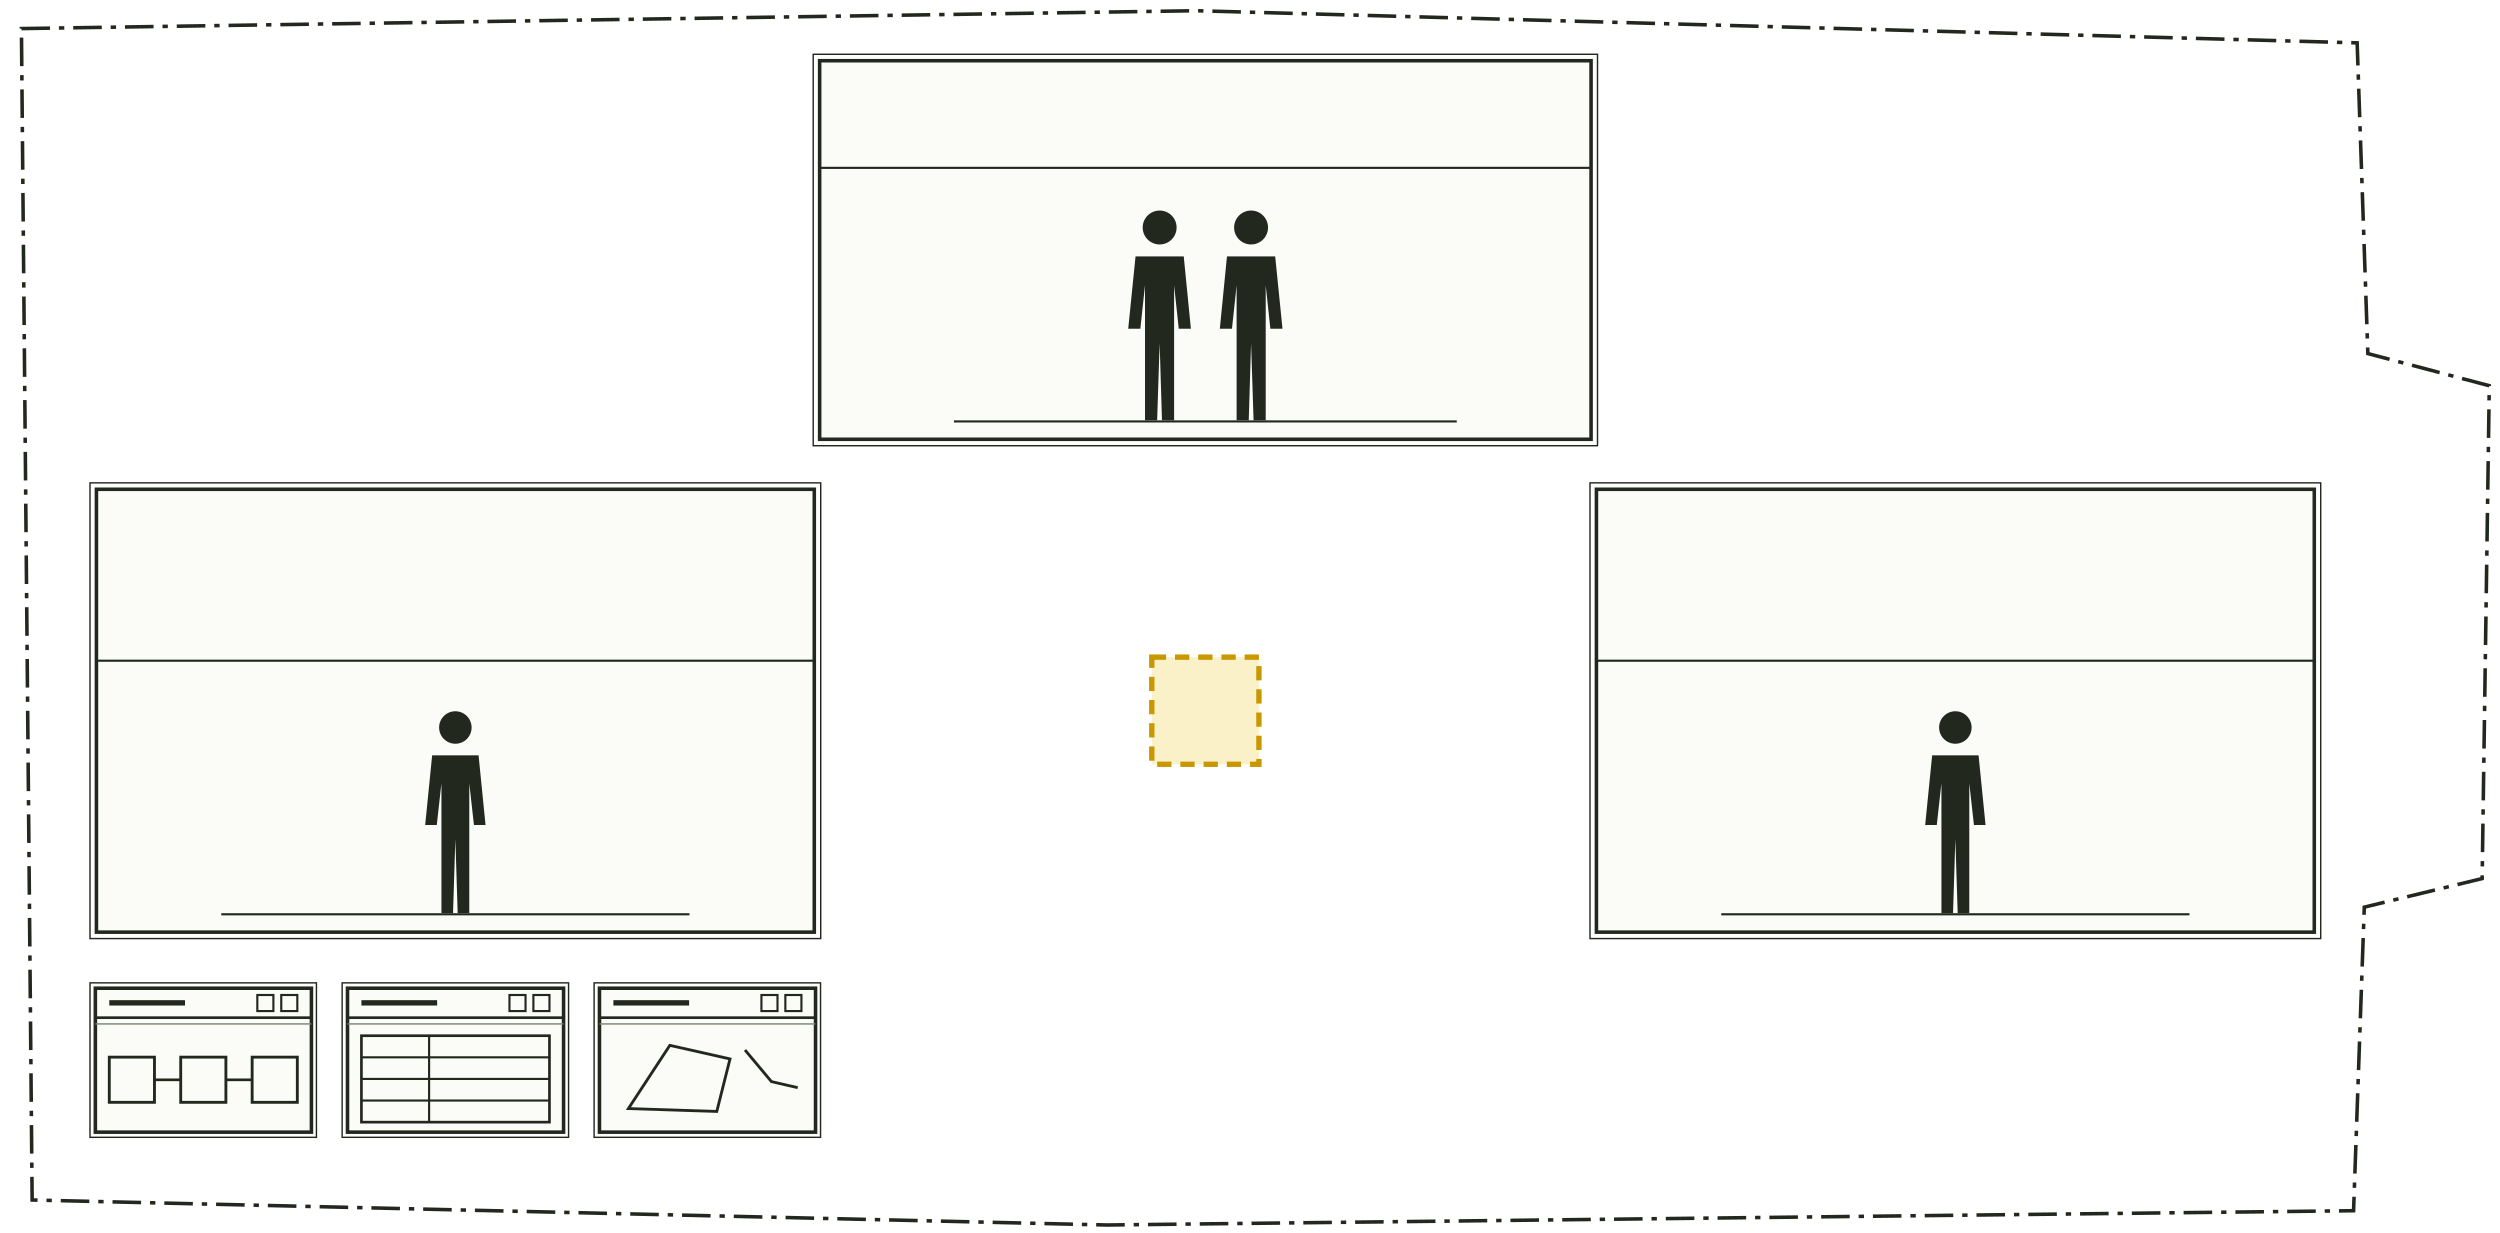
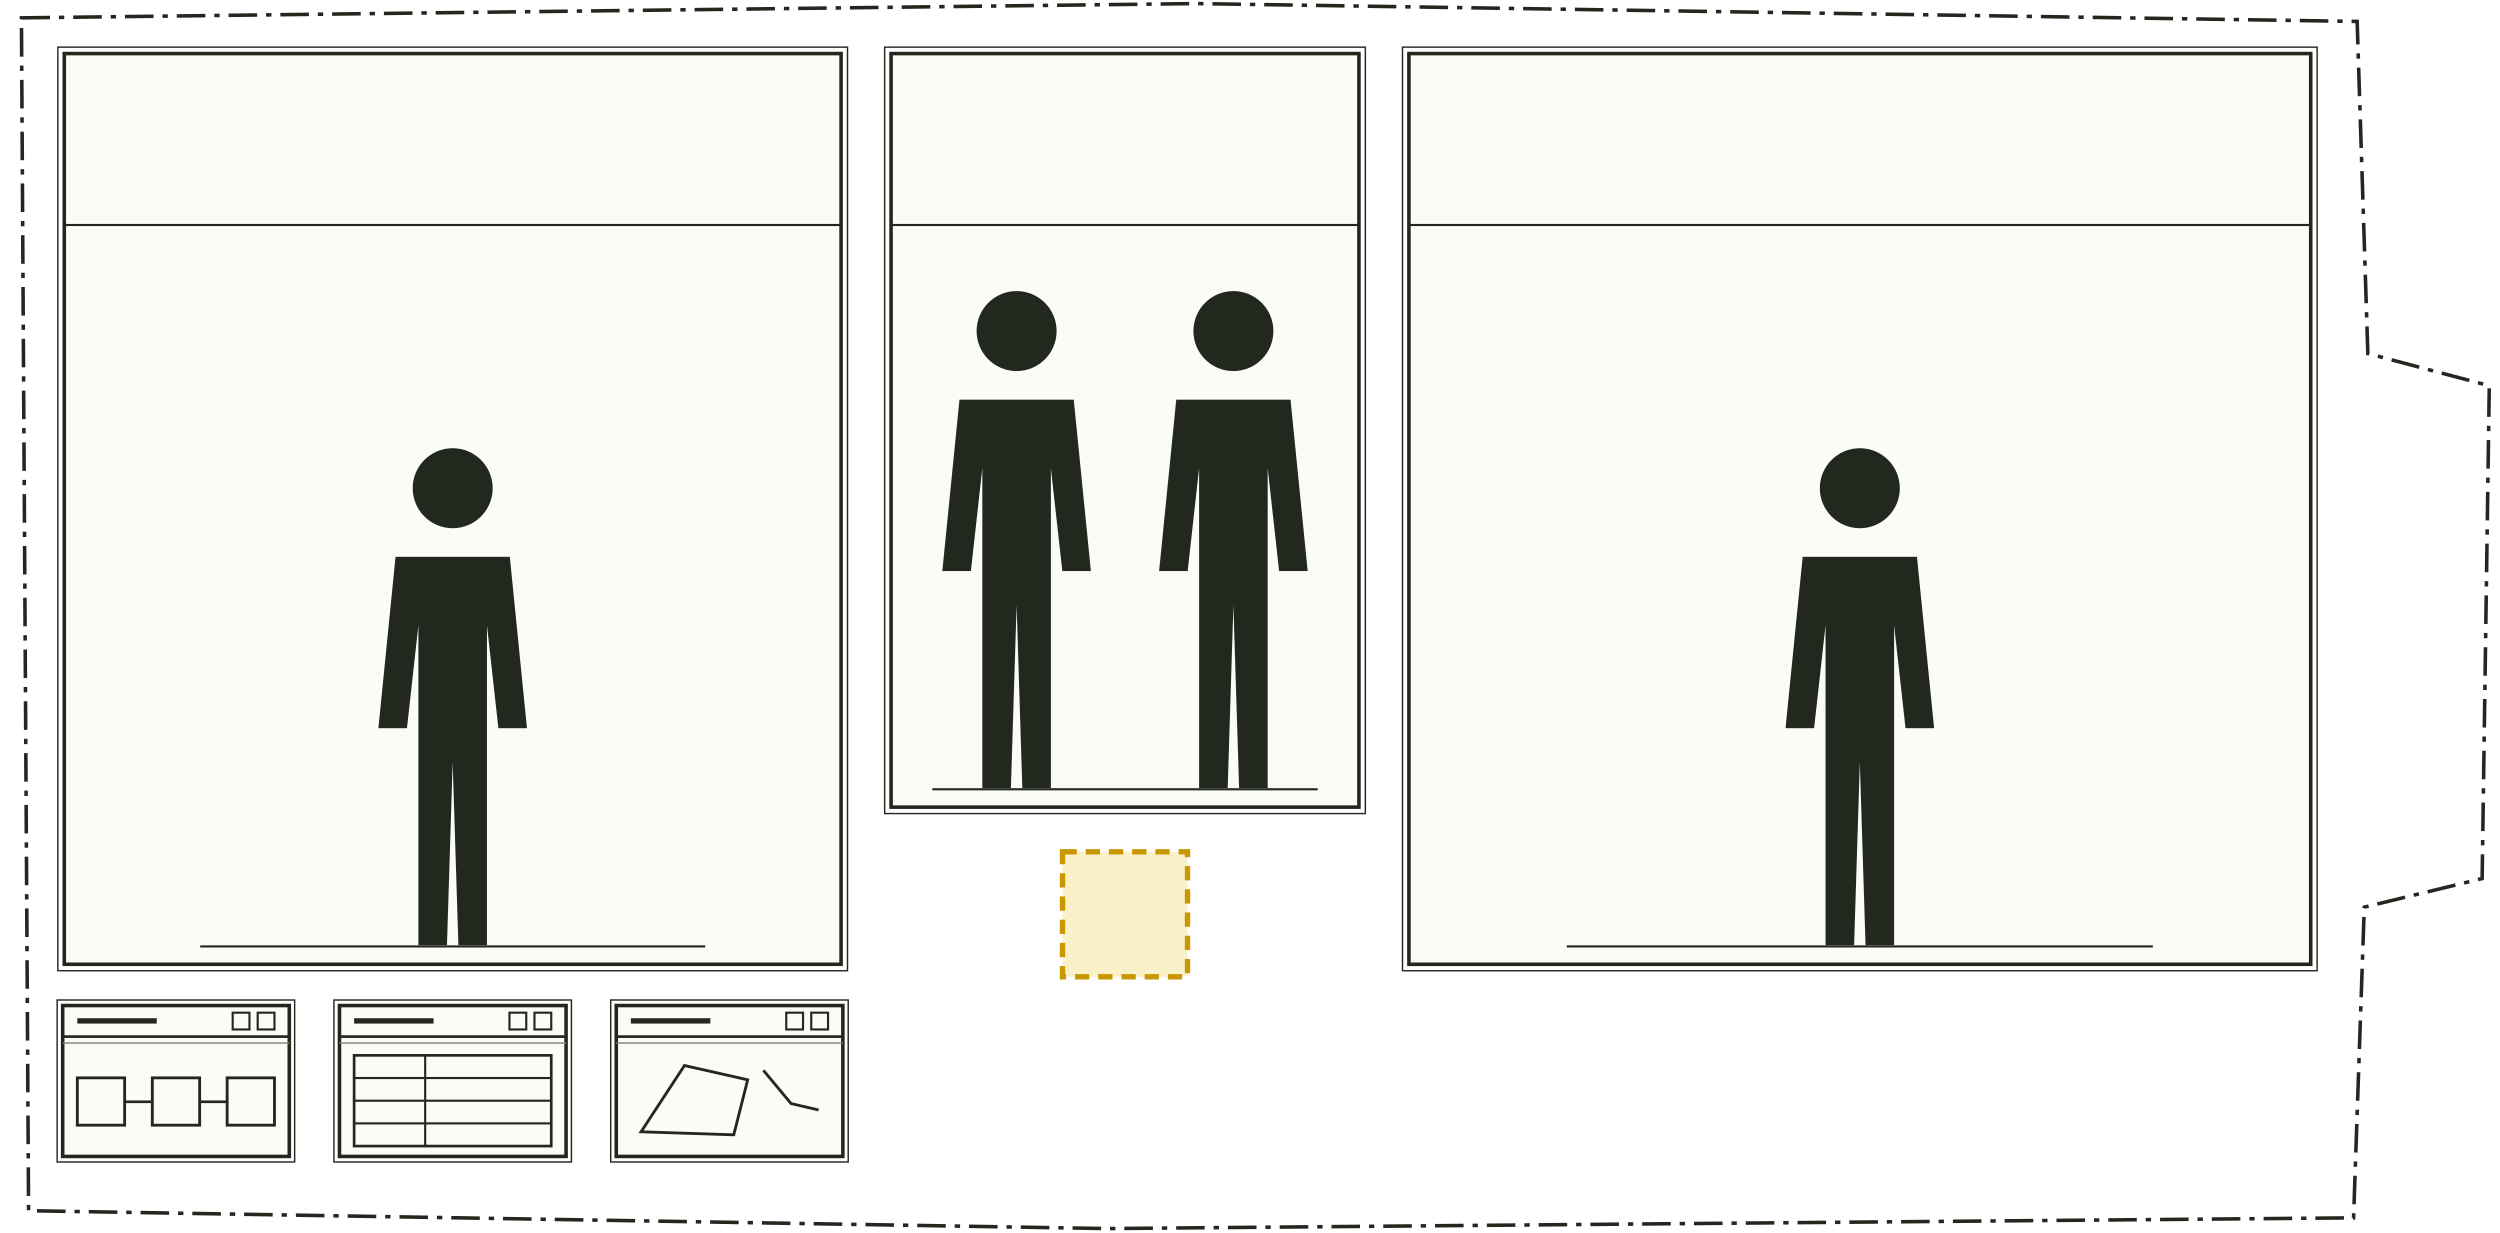
<svg xmlns="http://www.w3.org/2000/svg" viewBox="100 180 1400 690" role="img" aria-label="Projet forestier : territoire, fondateurs, entreprises et leurs logiciels, gouvernement, échange arrêté sur un manque">
-   <path d="M112 196 L770 186 L1420 204 L1426 378 L1494 396 L1490 672 L1424 688 L1418 858 L720 866 L118 852 Z" fill="none" stroke="#23281F" stroke-width="2" stroke-dasharray="16 5 3 5" />
-   <rect x="555.4" y="210.4" width="439.2" height="219.2" fill="none" stroke="#23281F" stroke-width="0.8" />
-   <rect x="559" y="214" width="432" height="212" fill="#FBFCF8" stroke="#23281F" stroke-width="2" />
-   <path d="M559 274 H991" fill="none" stroke="#23281F" stroke-width="1.2" />
-   <path d="M634.2 416 H915.8" fill="none" stroke="#23281F" stroke-width="1.2" />
-   <circle cx="749.4" cy="307.4" r="9.5" fill="#23281F" />
-   <path d="M735.9 323.6 L762.9 323.6 L766.9 364.1 L760.1 364.1 L757.5 339.8 L757.5 415.4 L750.7 415.4 L749.4 372.2 L748 415.4 L741.2 415.4 L741.2 339.8 L738.6 364.1 L731.8 364.1 Z" fill="#23281F" />
-   <circle cx="800.6" cy="307.4" r="9.5" fill="#23281F" />
-   <path d="M787.1 323.6 L814.1 323.6 L818.2 364.1 L811.4 364.1 L808.8 339.8 L808.8 415.4 L802 415.4 L800.6 372.2 L799.3 415.4 L792.5 415.4 L792.5 339.8 L789.9 364.1 L783.1 364.1 Z" fill="#23281F" />
+   <path d="M112 190 L770 182 L1420 192 L1426 378 L1494 396 L1490 672 L1424 688 L1418 862 L720 868 L116 858 Z" fill="none" stroke="#23281F" stroke-width="2" stroke-dasharray="16 5 3 5" />
+   <rect x="595.4" y="206.4" width="269.2" height="429.2" fill="none" stroke="#23281F" stroke-width="0.8" />
+   <rect x="599" y="210" width="262" height="422" fill="#FBFCF8" stroke="#23281F" stroke-width="2" />
+   <path d="M599 306 H861" fill="none" stroke="#23281F" stroke-width="1.2" />
+   <path d="M622.1 622 H837.9" fill="none" stroke="#23281F" stroke-width="1.2" />
+   <circle cx="669.3" cy="365.4" r="22.4" fill="#23281F" />
+   <path d="M637.3 403.8 L701.3 403.8 L710.9 499.8 L694.9 499.8 L688.5 442.2 L688.5 621.4 L672.5 621.4 L669.3 519 L666.1 621.4 L650.1 621.4 L650.1 442.2 L643.7 499.8 L627.7 499.8 Z" fill="#23281F" />
+   <circle cx="790.7" cy="365.4" r="22.4" fill="#23281F" />
+   <path d="M758.7 403.8 L822.7 403.8 L832.3 499.8 L816.3 499.8 L809.9 442.2 L809.9 621.4 L793.9 621.4 L790.7 519 L787.5 621.4 L771.5 621.4 L771.5 442.2 L765.1 499.8 L749.1 499.8 Z" fill="#23281F" />
  <g id="s01-projet-entreprises">
-     <rect x="150.4" y="450.4" width="409.2" height="255.2" fill="none" stroke="#23281F" stroke-width="0.8" />
-     <rect x="154" y="454" width="402" height="248" fill="#FBFCF8" stroke="#23281F" stroke-width="2" />
-     <path d="M154 550 H556" fill="none" stroke="#23281F" stroke-width="1.2" />
-     <path d="M223.9 692 H486.1" fill="none" stroke="#23281F" stroke-width="1.2" />
-     <circle cx="355" cy="587.4" r="9.1" fill="#23281F" />
-     <path d="M342 603 L368 603 L371.9 642 L365.4 642 L362.8 618.6 L362.8 691.4 L356.3 691.4 L355 649.8 L353.7 691.4 L347.2 691.4 L347.2 618.6 L344.6 642 L338.1 642 Z" fill="#23281F" />
+     <rect x="132.4" y="206.4" width="442.2" height="517.2" fill="none" stroke="#23281F" stroke-width="0.8" />
+     <rect x="136" y="210" width="435" height="510" fill="#FBFCF8" stroke="#23281F" stroke-width="2" />
+     <path d="M136 306 H571" fill="none" stroke="#23281F" stroke-width="1.2" />
+     <path d="M212.1 710 H494.9" fill="none" stroke="#23281F" stroke-width="1.2" />
+     <circle cx="353.5" cy="453.4" r="22.4" fill="#23281F" />
+     <path d="M321.5 491.8 L385.5 491.8 L395.1 587.8 L379.1 587.8 L372.7 530.2 L372.7 709.4 L356.7 709.4 L353.5 607 L350.3 709.4 L334.3 709.4 L334.3 530.2 L327.9 587.8 L311.9 587.8 Z" fill="#23281F" />
  </g>
  <g id="s01-projet-gouvernement">
-     <rect x="990.4" y="450.4" width="409.2" height="255.2" fill="none" stroke="#23281F" stroke-width="0.8" />
-     <rect x="994" y="454" width="402" height="248" fill="#FBFCF8" stroke="#23281F" stroke-width="2" />
-     <path d="M994 550 H1396" fill="none" stroke="#23281F" stroke-width="1.2" />
-     <path d="M1063.9 692 H1326.1" fill="none" stroke="#23281F" stroke-width="1.2" />
-     <circle cx="1195" cy="587.4" r="9.1" fill="#23281F" />
-     <path d="M1182 603 L1208 603 L1211.9 642 L1205.4 642 L1202.8 618.6 L1202.8 691.4 L1196.3 691.4 L1195 649.8 L1193.7 691.4 L1187.2 691.4 L1187.2 618.6 L1184.6 642 L1178.1 642 Z" fill="#23281F" />
+     <rect x="885.4" y="206.4" width="512.2" height="517.2" fill="none" stroke="#23281F" stroke-width="0.8" />
+     <rect x="889" y="210" width="505" height="510" fill="#FBFCF8" stroke="#23281F" stroke-width="2" />
+     <path d="M889 306 H1394" fill="none" stroke="#23281F" stroke-width="1.2" />
+     <path d="M977.4 710 H1305.6" fill="none" stroke="#23281F" stroke-width="1.2" />
+     <circle cx="1141.5" cy="453.4" r="22.4" fill="#23281F" />
+     <path d="M1109.5 491.8 L1173.5 491.8 L1183.1 587.8 L1167.1 587.8 L1160.7 530.2 L1160.7 709.4 L1144.7 709.4 L1141.5 607 L1138.3 709.4 L1122.3 709.4 L1122.3 530.2 L1115.9 587.8 L1099.9 587.8 Z" fill="#23281F" />
  </g>
  <g id="s01-projet-manque">
-     <rect x="745" y="548" width="60" height="60" fill="#FBF1C8" stroke="#C99700" stroke-width="3" stroke-dasharray="8 5" />
+     <rect x="695" y="657" width="70" height="70" fill="#FBF1C8" stroke="#C99700" stroke-width="3" stroke-dasharray="8 5" />
  </g>
  <g id="s01-projet-logiciels">
-     <rect x="150.4" y="730.4" width="126.8" height="86.5" fill="none" stroke="#23281F" stroke-width="0.8" />
-     <rect x="153.4" y="733.4" width="121" height="80.6" fill="#FBFCF8" stroke="#23281F" stroke-width="2" />
-     <path d="M153.4 749.9 H274.3" fill="none" stroke="#23281F" stroke-width="1.5" />
-     <path d="M161.2 741.6 H203.6" fill="none" stroke="#23281F" stroke-width="3" />
-     <path d="M244.1 737.2 h9 v9 h-9 Z M257.5 737.2 h9 v9 h-9 Z" fill="none" stroke="#23281F" stroke-width="1.2" />
-     <path d="M153.4 753.4 H274.3" fill="none" stroke="#7D8576" stroke-width="0.8" />
-     <path d="M186.5 784.7 H201.2 M226.5 784.7 H241.2" fill="none" stroke="#23281F" stroke-width="1.5" />
-     <path d="M161.2 772 h25.3 v25.3 h-25.3 Z M201.2 772 h25.3 v25.3 h-25.3 Z M241.2 772 h25.3 v25.3 h-25.3 Z" fill="#FBFCF8" stroke="#23281F" stroke-width="1.6" />
-     <rect x="291.6" y="730.4" width="126.8" height="86.5" fill="none" stroke="#23281F" stroke-width="0.8" />
-     <rect x="294.6" y="733.4" width="121" height="80.6" fill="#FBFCF8" stroke="#23281F" stroke-width="2" />
-     <path d="M294.6 749.9 H415.5" fill="none" stroke="#23281F" stroke-width="1.5" />
-     <path d="M302.4 741.6 H344.8" fill="none" stroke="#23281F" stroke-width="3" />
-     <path d="M385.3 737.2 h9 v9 h-9 Z M398.7 737.2 h9 v9 h-9 Z" fill="none" stroke="#23281F" stroke-width="1.2" />
-     <path d="M294.6 753.4 H415.5" fill="none" stroke="#7D8576" stroke-width="0.8" />
-     <rect x="302.4" y="760" width="105.3" height="48.4" fill="none" stroke="#23281F" stroke-width="1.5" />
-     <path d="M302.4 772.1 H407.7 M302.4 784.2 H407.7 M302.4 796.3 H407.7 M340.3 760 V808.4" fill="none" stroke="#23281F" stroke-width="1.2" />
-     <rect x="432.7" y="730.4" width="126.8" height="86.5" fill="none" stroke="#23281F" stroke-width="0.8" />
-     <rect x="435.7" y="733.4" width="121" height="80.6" fill="#FBFCF8" stroke="#23281F" stroke-width="2" />
-     <path d="M435.7 749.9 H556.6" fill="none" stroke="#23281F" stroke-width="1.5" />
-     <path d="M443.5 741.6 H485.9" fill="none" stroke="#23281F" stroke-width="3" />
-     <path d="M526.4 737.2 h9 v9 h-9 Z M539.8 737.2 h9 v9 h-9 Z" fill="none" stroke="#23281F" stroke-width="1.2" />
-     <path d="M435.7 753.4 H556.6" fill="none" stroke="#7D8576" stroke-width="0.8" />
-     <path d="M451.9 800.8 L475.1 765.4 L508.8 773 L501.4 802.4 Z" fill="none" stroke="#23281F" stroke-width="1.6" />
-     <path d="M517.2 768 L532 785.7 L546.7 789.1" fill="none" stroke="#23281F" stroke-width="1.6" />
+     <rect x="132" y="740" width="133" height="90.7" fill="none" stroke="#23281F" stroke-width="0.8" />
+     <rect x="135.1" y="743.1" width="126.9" height="84.5" fill="#FBFCF8" stroke="#23281F" stroke-width="2" />
+     <path d="M135.1 760.5 H262" fill="none" stroke="#23281F" stroke-width="1.5" />
+     <path d="M143.3 751.7 H187.8" fill="none" stroke="#23281F" stroke-width="3" />
+     <path d="M230.3 747.1 h9.4 v9.4 h-9.4 Z M244.3 747.1 h9.4 v9.4 h-9.4 Z" fill="none" stroke="#23281F" stroke-width="1.2" />
+     <path d="M135.1 764.1 H262" fill="none" stroke="#7D8576" stroke-width="0.8" />
+     <path d="M169.9 797 H185.3 M211.8 797 H227.2" fill="none" stroke="#23281F" stroke-width="1.5" />
+     <path d="M143.3 783.6 h26.5 v26.5 h-26.5 Z M185.3 783.6 h26.5 v26.5 h-26.5 Z M227.2 783.6 h26.5 v26.5 h-26.5 Z" fill="#FBFCF8" stroke="#23281F" stroke-width="1.6" />
+     <rect x="287" y="740" width="133" height="90.7" fill="none" stroke="#23281F" stroke-width="0.8" />
+     <rect x="290.1" y="743.1" width="126.9" height="84.5" fill="#FBFCF8" stroke="#23281F" stroke-width="2" />
+     <path d="M290.1 760.5 H417" fill="none" stroke="#23281F" stroke-width="1.5" />
+     <path d="M298.3 751.7 H342.8" fill="none" stroke="#23281F" stroke-width="3" />
+     <path d="M385.3 747.1 h9.4 v9.4 h-9.4 Z M399.3 747.1 h9.4 v9.4 h-9.4 Z" fill="none" stroke="#23281F" stroke-width="1.2" />
+     <path d="M290.1 764.1 H417" fill="none" stroke="#7D8576" stroke-width="0.8" />
+     <rect x="298.3" y="771" width="110.4" height="50.8" fill="none" stroke="#23281F" stroke-width="1.5" />
+     <path d="M298.3 783.7 H408.8 M298.3 796.4 H408.8 M298.3 809.1 H408.8 M338.1 771 V821.8" fill="none" stroke="#23281F" stroke-width="1.2" />
+     <rect x="442" y="740" width="133" height="90.7" fill="none" stroke="#23281F" stroke-width="0.8" />
+     <rect x="445.1" y="743.1" width="126.9" height="84.5" fill="#FBFCF8" stroke="#23281F" stroke-width="2" />
+     <path d="M445.1 760.5 H572" fill="none" stroke="#23281F" stroke-width="1.5" />
+     <path d="M453.3 751.7 H497.8" fill="none" stroke="#23281F" stroke-width="3" />
+     <path d="M540.3 747.1 h9.4 v9.4 h-9.4 Z M554.3 747.1 h9.4 v9.4 h-9.4 Z" fill="none" stroke="#23281F" stroke-width="1.2" />
+     <path d="M445.1 764.1 H572" fill="none" stroke="#7D8576" stroke-width="0.8" />
+     <path d="M459 813.8 L483.3 776.7 L518.7 784.7 L510.9 815.5 Z" fill="none" stroke="#23281F" stroke-width="1.6" />
+     <path d="M527.5 779.4 L543 798 L558.4 801.6" fill="none" stroke="#23281F" stroke-width="1.6" />
  </g>
</svg>
